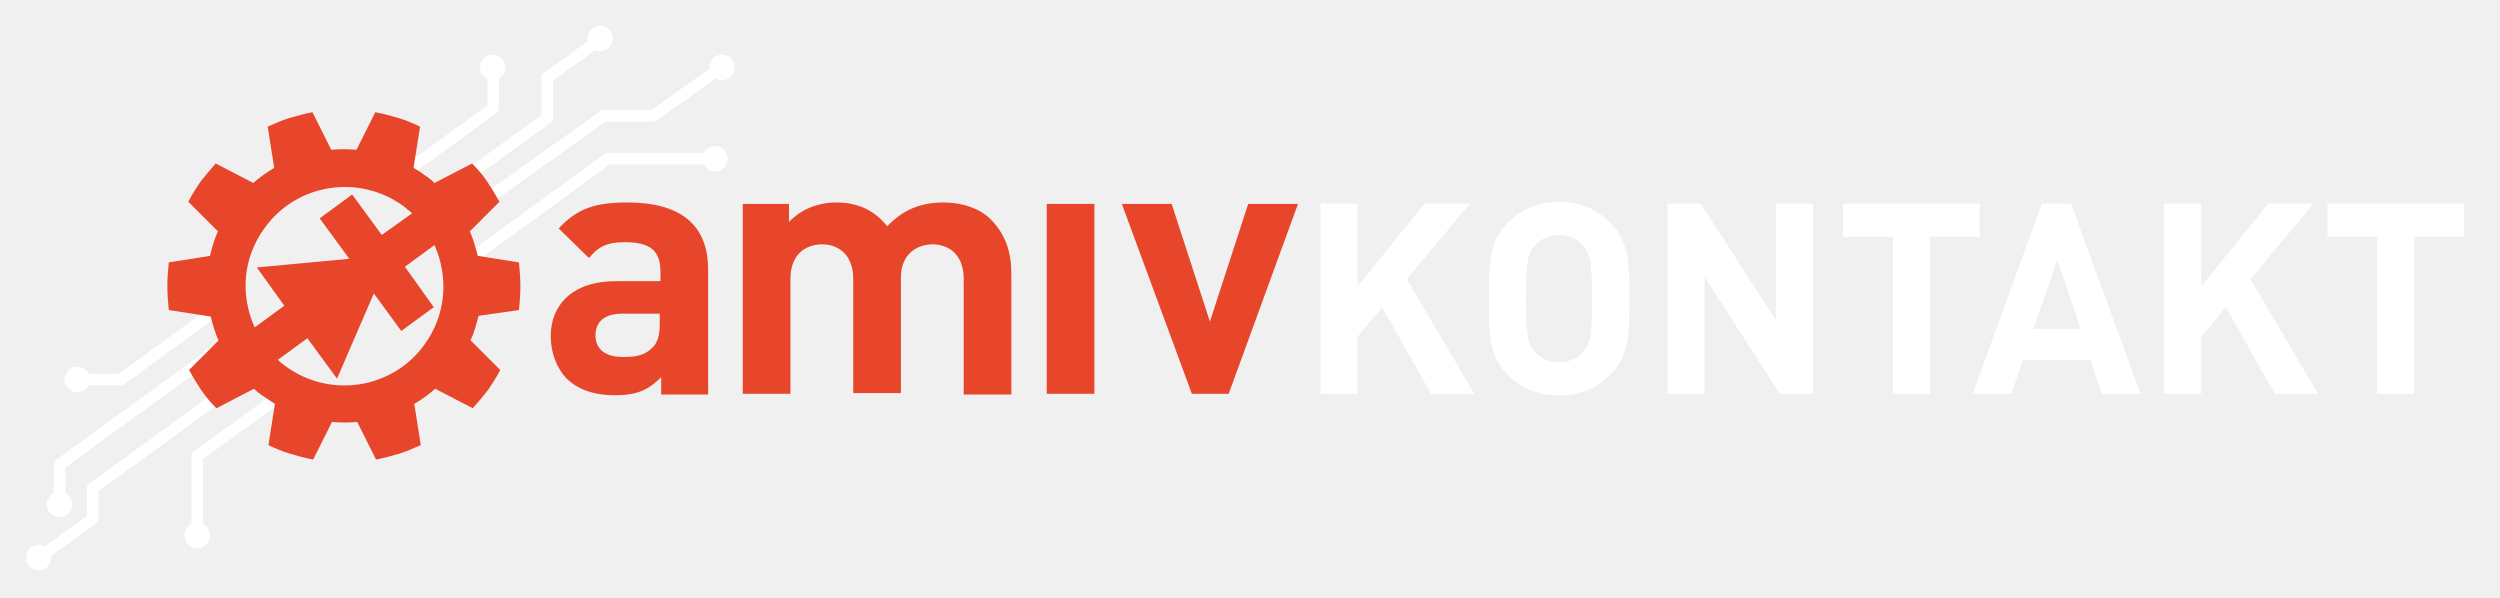
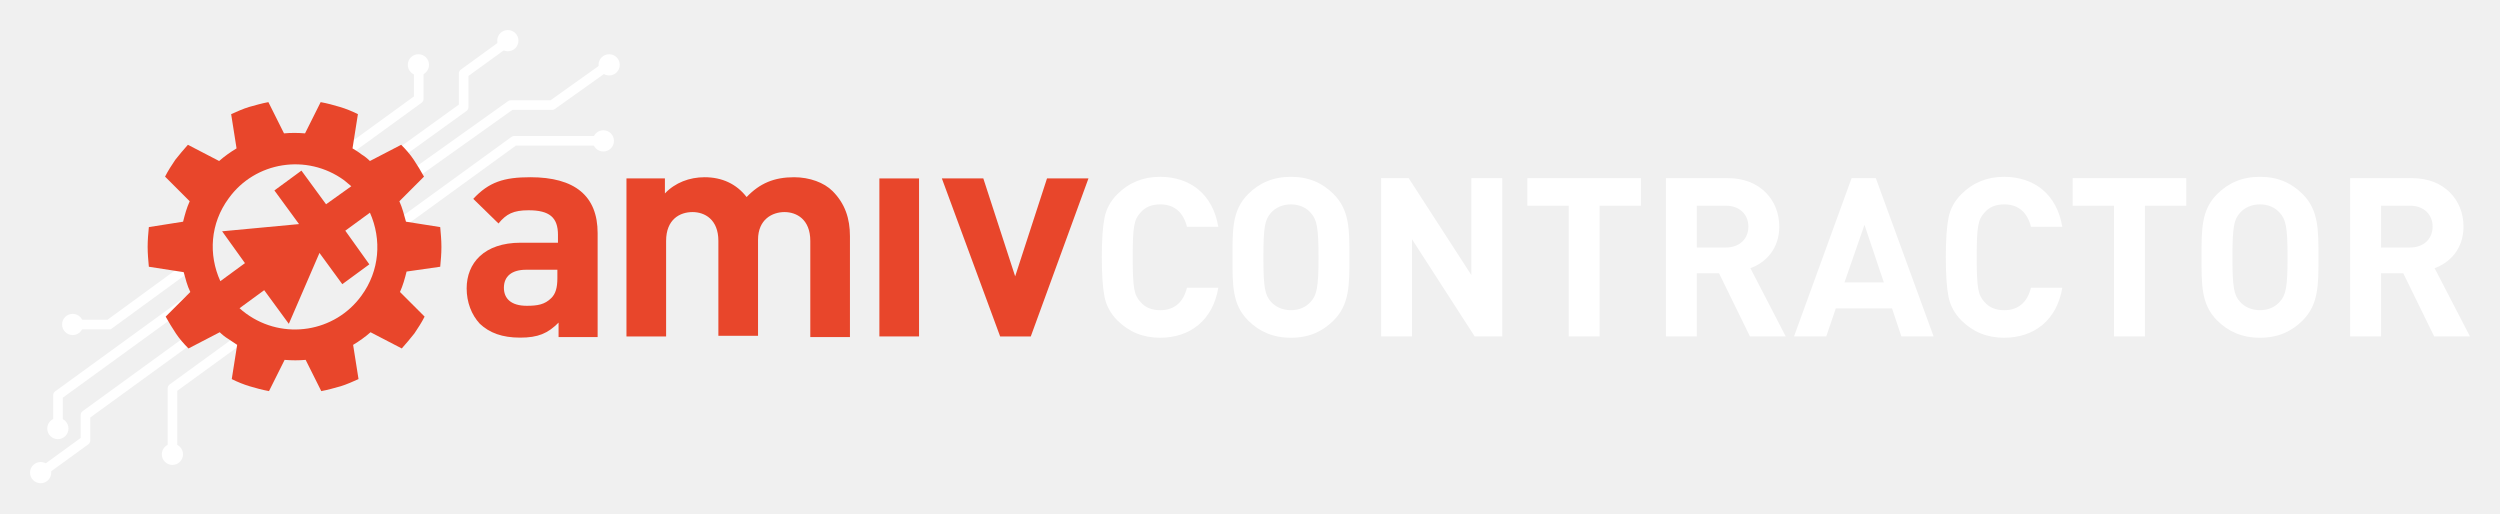
- <svg xmlns="http://www.w3.org/2000/svg" version="1.1" id="svg2" x="0px" y="0px" width="346.26px" height="82.758px" viewBox="0 0 346.26 82.758" enable-background="new 0 0 346.26 82.758" xml:space="preserve">
+ <svg xmlns="http://www.w3.org/2000/svg" version="1.1" id="svg2" x="0px" y="0px" width="416.127" height="85.433" viewBox="0 0 416.127 85.433" enable-background="new 0 0 346.26 82.758" xml:space="preserve">
  <defs id="defs70" />
-   <g id="Layer_4-5" transform="translate(-171.1666,56.11557)" display="none">
-     <rect id="rect9-0" x="71.3" y="8.4" display="inline" fill="#202E54" width="432.5" height="127.5" />
-     <rect id="rect11-8" x="0" y="0" display="inline" fill="#202E54" stroke="#FFFFFF" stroke-miterlimit="10" width="566.9" height="141.7" />
+   <g id="Layer_4-5" transform="translate(-169.7696,57.57257)" display="none" style="display:none">
+     <rect id="rect9-0" x="71.3" y="8.4" display="inline" width="432.5" height="127.5" style="display:inline;fill:#202e54" />
+     <rect id="rect11-8" x="0" y="0" display="inline" stroke-miterlimit="10" width="566.9" height="141.7" style="display:inline;fill:#202e54;stroke:#ffffff;stroke-miterlimit:10" />
  </g>
-   <g id="Layer_9-7" transform="translate(-171.1666,56.11557)" display="none">
-     <rect id="rect14-4" x="0" y="0" display="inline" fill="#FFFFFF" stroke="#FFFFFF" stroke-width="0.25" stroke-miterlimit="10" width="566.9" height="141.7" />
+   <g id="Layer_9-7" transform="translate(-169.7696,57.57257)" display="none" style="display:none">
+     <rect id="rect14-4" x="0" y="0" display="inline" stroke-miterlimit="10" width="566.9" height="141.7" style="display:inline;fill:#ffffff;stroke:#ffffff;stroke-width:0.25;stroke-miterlimit:10" />
  </g>
-   <g id="Layer_10-3" transform="translate(-171.1666,56.11557)" display="none">
-     <polyline id="polyline17-2" display="inline" fill="none" stroke="#9D9D9C" stroke-miterlimit="10" points="167.4,63.6 176.4,55.9    176.4,46 180.9,41.6  " />
-     <polyline id="polyline19-7" display="inline" fill="none" stroke="#9D9D9C" stroke-miterlimit="10" points="163.6,58.6 171.2,51.9    171.2,44.3 168.8,41.6  " />
-     <polyline id="polyline21-3" display="inline" fill="none" stroke="#9D9D9C" stroke-miterlimit="10" points="175.3,64.1 184.5,56.9    184.5,51.1  " />
-     <polyline id="polyline23-6" display="inline" fill="none" stroke="#9D9D9C" stroke-miterlimit="10" points="175.1,72.4 190.7,61.1    190.7,56.6  " />
-     <polyline id="polyline25-5" display="inline" fill="none" stroke="#9D9D9C" stroke-miterlimit="10" points="139.3,84.1 123.6,94.8    116.4,94.8 111.9,89.4  " />
-     <polyline id="polyline27-4" display="inline" fill="none" stroke="#9D9D9C" stroke-miterlimit="10" points="138,94.3 124.6,102.4    124.6,107.8 118.1,112.1  " />
-     <polyline id="polyline29-4" display="inline" fill="none" stroke="#9D9D9C" stroke-miterlimit="10" points="146.6,95.2    134.8,102.1 134.8,112.1 129.8,115.4  " />
-     <polyline id="polyline31-5" display="inline" fill="none" stroke="#9D9D9C" stroke-miterlimit="10" points="148,100.9 142.1,104.3    142.1,111 145,114.4  " />
+   <g id="Layer_10-3" transform="translate(-169.7696,57.57257)" display="none" style="display:none">
+     <polyline id="polyline17-2" display="inline" stroke-miterlimit="10" points="167.4,63.6 176.4,55.9    176.4,46 180.9,41.6  " style="display:inline;fill:none;stroke:#9d9d9c;stroke-miterlimit:10" />
+     <polyline id="polyline19-7" display="inline" stroke-miterlimit="10" points="163.6,58.6 171.2,51.9    171.2,44.3 168.8,41.6  " style="display:inline;fill:none;stroke:#9d9d9c;stroke-miterlimit:10" />
+     <polyline id="polyline21-3" display="inline" stroke-miterlimit="10" points="175.3,64.1 184.5,56.9    184.5,51.1  " style="display:inline;fill:none;stroke:#9d9d9c;stroke-miterlimit:10" />
+     <polyline id="polyline23-6" display="inline" stroke-miterlimit="10" points="175.1,72.4 190.7,61.1    190.7,56.6  " style="display:inline;fill:none;stroke:#9d9d9c;stroke-miterlimit:10" />
+     <polyline id="polyline25-5" display="inline" stroke-miterlimit="10" points="139.3,84.1 123.6,94.8    116.4,94.8 111.9,89.4  " style="display:inline;fill:none;stroke:#9d9d9c;stroke-miterlimit:10" />
+     <polyline id="polyline27-4" display="inline" stroke-miterlimit="10" points="138,94.3 124.6,102.4    124.6,107.8 118.1,112.1  " style="display:inline;fill:none;stroke:#9d9d9c;stroke-miterlimit:10" />
+     <polyline id="polyline29-4" display="inline" stroke-miterlimit="10" points="146.6,95.2    134.8,102.1 134.8,112.1 129.8,115.4  " style="display:inline;fill:none;stroke:#9d9d9c;stroke-miterlimit:10" />
+     <polyline id="polyline31-5" display="inline" stroke-miterlimit="10" points="148,100.9 142.1,104.3    142.1,111 145,114.4  " style="display:inline;fill:none;stroke:#9d9d9c;stroke-miterlimit:10" />
  </g>
-   <g id="Extensions-3" transform="translate(-171.1666,56.11557)" display="none">
-     <line id="line34-2" display="inline" fill="none" stroke="#706F6F" stroke-miterlimit="10" x1="167.4" y1="66.8" x2="186.3" y2="41.1" />
-     <line id="line36-6" display="inline" fill="none" stroke="#706F6F" stroke-miterlimit="10" x1="159.3" y1="64.3" x2="161.7" y2="42.6" />
-     <line id="line38-3" display="inline" fill="none" stroke="#706F6F" stroke-miterlimit="10" x1="153" y1="62.6" x2="144.3" y2="31.4" />
-     <line id="line40-1" display="inline" fill="none" stroke="#706F6F" stroke-miterlimit="10" x1="143.8" y1="68.3" x2="122.7" y2="47.6" />
-     <line id="line42-8" display="inline" fill="none" stroke="#706F6F" stroke-miterlimit="10" x1="137.7" y1="79.1" x2="107.3" y2="78.2" />
-     <line id="line44-9" display="inline" fill="none" stroke="#706F6F" stroke-miterlimit="10" x1="139.5" y1="69.3" x2="125.6" y2="61.5" />
-     <line id="line46-5" display="inline" fill="none" stroke="#706F6F" stroke-miterlimit="10" x1="141.7" y1="85.7" x2="120" y2="93.5" />
-     <line id="line48-5" display="inline" fill="none" stroke="#706F6F" stroke-miterlimit="10" x1="146.2" y1="93.5" x2="132.5" y2="109.8" />
-     <line id="line50-8" display="inline" fill="none" stroke="#706F6F" stroke-miterlimit="10" x1="162.7" y1="95" x2="167.5" y2="114.8" />
+   <g id="Extensions-3" transform="translate(-169.7696,57.57257)" display="none" style="display:none">
+     <line id="line34-2" display="inline" stroke-miterlimit="10" x1="167.4" y1="66.8" x2="186.3" y2="41.1" style="display:inline;fill:none;stroke:#706f6f;stroke-miterlimit:10" />
+     <line id="line36-6" display="inline" stroke-miterlimit="10" x1="159.3" y1="64.3" x2="161.7" y2="42.6" style="display:inline;fill:none;stroke:#706f6f;stroke-miterlimit:10" />
+     <line id="line38-3" display="inline" stroke-miterlimit="10" x1="153" y1="62.6" x2="144.3" y2="31.4" style="display:inline;fill:none;stroke:#706f6f;stroke-miterlimit:10" />
+     <line id="line40-1" display="inline" stroke-miterlimit="10" x1="143.8" y1="68.3" x2="122.7" y2="47.6" style="display:inline;fill:none;stroke:#706f6f;stroke-miterlimit:10" />
+     <line id="line42-8" display="inline" stroke-miterlimit="10" x1="137.7" y1="79.1" x2="107.3" y2="78.2" style="display:inline;fill:none;stroke:#706f6f;stroke-miterlimit:10" />
+     <line id="line44-9" display="inline" stroke-miterlimit="10" x1="139.5" y1="69.3" x2="125.6" y2="61.5" style="display:inline;fill:none;stroke:#706f6f;stroke-miterlimit:10" />
+     <line id="line46-5" display="inline" stroke-miterlimit="10" x1="141.7" y1="85.7" x2="120" y2="93.5" style="display:inline;fill:none;stroke:#706f6f;stroke-miterlimit:10" />
+     <line id="line48-5" display="inline" stroke-miterlimit="10" x1="146.2" y1="93.5" x2="132.5" y2="109.8" style="display:inline;fill:none;stroke:#706f6f;stroke-miterlimit:10" />
+     <line id="line50-8" display="inline" stroke-miterlimit="10" x1="162.7" y1="95" x2="167.5" y2="114.8" style="display:inline;fill:none;stroke:#706f6f;stroke-miterlimit:10" />
  </g>
-   <g id="Balls-5" transform="translate(-171.1666,56.11557)" display="none">
-     <path id="path53-0" display="inline" fill="#E8462B" d="M161.5,37.6c-6.4,0-6.4,10,0,10   C167.9,47.6,168,37.6,161.5,37.6z" />
-     <path id="path55-4" display="inline" fill="#E8462B" d="M125.6,56.5c-6.4,0-6.4,10,0,10   S132,56.5,125.6,56.5z" />
-     <path id="path57-9" display="inline" fill="#E8462B" d="M107.3,73.7c-6.4,0-6.4,10,0,10   C113.7,83.7,113.8,73.7,107.3,73.7z" />
-     <path id="path59-4" display="inline" fill="#E8462B" d="M133.3,104.8c-6.4,0-6.4,10,0,10   C139.7,114.8,139.8,104.8,133.3,104.8z" />
-     <path id="path61-1" display="inline" fill="#E8462B" d="M144.3,26.4c-6.4,0-6.4,10,0,10   C150.7,36.4,150.8,26.4,144.3,26.4z" />
-     <path id="path63-5" display="inline" fill="#202E54" stroke="#FFFFFF" stroke-miterlimit="10" d="   M167.5,109.8c-6.4,0-6.4,10,0,10C173.9,119.8,174,109.8,167.5,109.8z" />
-     <path id="path65-2" display="inline" fill="#262B5E" stroke="#FFFFFF" stroke-miterlimit="10" d="   M122.7,42.6c-6.399,0-6.399,10,0,10C129.2,52.6,129.2,42.6,122.7,42.6z" />
-     <path id="path67-0" display="inline" fill="#262B5E" stroke="#FFFFFF" stroke-miterlimit="10" d="   M120.8,88.5c-6.4,0-6.4,10,0,10C127.2,98.5,127.2,88.5,120.8,88.5z" />
-     <path id="path69-2" display="inline" fill="#262B5E" stroke="#FFFFFF" stroke-miterlimit="10" d="   M186.3,36.1c-6.4,0-6.4,10,0,10C192.7,46.1,192.7,36.1,186.3,36.1z" />
+   <g id="Balls-5" transform="translate(-169.7696,57.57257)" display="none" style="display:none">
+     <path id="path53-0" display="inline" d="m 161.5,37.6 c -6.4,0 -6.4,10 0,10 6.4,0 6.5,-10 0,-10 z" style="display:inline;fill:#e8462b" />
+     <path id="path55-4" display="inline" d="m 125.6,56.5 c -6.4,0 -6.4,10 0,10 6.4,0 6.4,-10 0,-10 z" style="display:inline;fill:#e8462b" />
+     <path id="path57-9" display="inline" d="m 107.3,73.7 c -6.4,0 -6.4,10 0,10 6.4,0 6.5,-10 0,-10 z" style="display:inline;fill:#e8462b" />
+     <path id="path59-4" display="inline" d="m 133.3,104.8 c -6.4,0 -6.4,10 0,10 6.4,0 6.5,-10 0,-10 z" style="display:inline;fill:#e8462b" />
+     <path id="path61-1" display="inline" d="m 144.3,26.4 c -6.4,0 -6.4,10 0,10 6.4,0 6.5,-10 0,-10 z" style="display:inline;fill:#e8462b" />
+     <path id="path63-5" display="inline" stroke-miterlimit="10" d="m 167.5,109.8 c -6.4,0 -6.4,10 0,10 6.4,0 6.5,-10 0,-10 z" style="display:inline;fill:#202e54;stroke:#ffffff;stroke-miterlimit:10" />
+     <path id="path65-2" display="inline" stroke-miterlimit="10" d="m 122.7,42.6 c -6.399,0 -6.399,10 0,10 6.5,0 6.5,-10 0,-10 z" style="display:inline;fill:#262b5e;stroke:#ffffff;stroke-miterlimit:10" />
+     <path id="path67-0" display="inline" stroke-miterlimit="10" d="m 120.8,88.5 c -6.4,0 -6.4,10 0,10 6.4,0 6.4,-10 0,-10 z" style="display:inline;fill:#262b5e;stroke:#ffffff;stroke-miterlimit:10" />
+     <path id="path69-2" display="inline" stroke-miterlimit="10" d="m 186.3,36.1 c -6.4,0 -6.4,10 0,10 6.4,0 6.4,-10 0,-10 z" style="display:inline;fill:#262b5e;stroke:#ffffff;stroke-miterlimit:10" />
  </g>
-   <g id="Layer_6-5" transform="translate(-171.1666,56.11557)" />
-   <g id="Layer_5-1" transform="translate(-171.1666,56.11557)" display="none">
-     <rect id="rect107-3" x="225" y="38.7" display="inline" fill="none" width="168.5" height="35.7" />
-     <text transform="matrix(1 0 0 1 224.992 64.2555)" display="inline" fill="#312783" font-family="'MyriadPro-Bold'" font-size="36" id="text41">K</text>
-     <text transform="matrix(1 0 0 1 272.8919 64.2555)" display="inline" fill="#312783" font-family="'MyriadPro-Bold'" font-size="36" id="text43">NTAKT</text>
-     <path id="path117-4" display="inline" fill="#E8462B" d="M271.7,54.4   c0.101-0.6,0.101-1.2,0.101-1.8c0-0.601,0-1.2-0.101-1.8l-3.199-0.5C268.4,49.7,268.2,49.1,267.9,48.5l2.3-2.199   c-0.3-0.5-0.6-1-1-1.5c-0.399-0.5-0.699-0.9-1.199-1.4l-2.9,1.5c-0.2-0.2-0.5-0.4-0.8-0.6c-0.3-0.2-0.5-0.4-0.8-0.5L264,40.7   c-0.5-0.3-1.101-0.5-1.7-0.7c-0.601-0.199-1.2-0.3-1.8-0.399l-1.5,2.8c-0.7-0.1-1.301-0.1-2,0l-1.5-2.8   c-0.601,0.1-1.2,0.2-1.801,0.399c-0.6,0.2-1.1,0.4-1.699,0.7l0.5,3.101c-0.601,0.3-1.101,0.699-1.601,1.1L248,43.4   c-0.4,0.4-0.801,0.9-1.2,1.4c-0.4,0.5-0.7,1-1,1.5l2.3,2.199c-0.3,0.601-0.5,1.2-0.6,1.801l-3.2,0.5   C244.2,51.4,244.2,52,244.2,52.6c0,0.6,0,1.2,0.101,1.8l3.2,0.5c0.1,0.6,0.3,1.2,0.6,1.8l-2.3,2.2c0.3,0.5,0.6,1,1,1.5   c0.399,0.5,0.7,0.9,1.2,1.4l2.899-1.5c0.2,0.199,0.5,0.399,0.8,0.6c0.301,0.2,0.5,0.4,0.801,0.5l-0.5,3.1   c0.5,0.301,1.1,0.5,1.699,0.7c0.601,0.2,1.2,0.3,1.801,0.4l1.5-2.8c0.699,0.1,1.3,0.1,2,0l1.5,2.8c0.6-0.101,1.199-0.2,1.8-0.4   c0.6-0.2,1.1-0.399,1.7-0.7l-0.5-3.1c0.6-0.3,1.1-0.7,1.6-1.1l2.9,1.5c0.399-0.4,0.8-0.9,1.199-1.4c0.4-0.5,0.7-1,1-1.5l-2.3-2.2   c0.3-0.6,0.5-1.2,0.601-1.8L271.7,54.4L271.7,54.4z M251.3,55.8c-1.101-2.4-0.9-5.301,0.8-7.5c2.5-3.301,7.2-4.101,10.6-1.7   c0.2,0.2,0.5,0.399,0.7,0.6l-2.3,1.7l-2.2-3.1l-2.5,1.8l2.3,3.1l0,0l-7.1,0.7l2.1,2.9L251.3,55.8z M264.4,57   c-2.5,3.301-7.2,4.101-10.6,1.7c-0.2-0.2-0.4-0.3-0.601-0.5l2.301-1.6l2.3,3.1l2.8-6.399l2.1,2.8l2.5-1.8l-2.199-3l2.3-1.601   C266.3,52,266.1,54.8,264.4,57L264.4,57z" />
+   <g id="Layer_6-5" transform="translate(-169.7696,57.57257)" />
+   <g id="Layer_5-1" transform="translate(-169.7696,57.57257)" display="none" style="display:none">
+     <rect id="rect107-3" x="225" y="38.7" display="inline" width="168.5" height="35.7" style="display:inline;fill:none" />
+     <text transform="translate(224.992,64.2555)" display="inline" font-size="36" id="text41" style="font-size:36px;font-family:MyriadPro-Bold;display:inline;fill:#312783">K</text>
+     <text transform="translate(272.8919,64.2555)" display="inline" font-size="36" id="text43" style="font-size:36px;font-family:MyriadPro-Bold;display:inline;fill:#312783">NTAKT</text>
+     <path id="path117-4" display="inline" d="m 271.7,54.4 c 0.101,-0.6 0.101,-1.2 0.101,-1.8 0,-0.601 0,-1.2 -0.101,-1.8 l -3.199,-0.5 C 268.4,49.7 268.2,49.1 267.9,48.5 l 2.3,-2.199 c -0.3,-0.5 -0.6,-1 -1,-1.5 -0.399,-0.5 -0.699,-0.9 -1.199,-1.4 l -2.9,1.5 c -0.2,-0.2 -0.5,-0.4 -0.8,-0.6 -0.3,-0.2 -0.5,-0.4 -0.8,-0.5 L 264,40.7 c -0.5,-0.3 -1.101,-0.5 -1.7,-0.7 -0.601,-0.199 -1.2,-0.3 -1.8,-0.399 l -1.5,2.8 c -0.7,-0.1 -1.301,-0.1 -2,0 l -1.5,-2.8 c -0.601,0.1 -1.2,0.2 -1.801,0.399 -0.6,0.2 -1.1,0.4 -1.699,0.7 l 0.5,3.101 c -0.601,0.3 -1.101,0.699 -1.601,1.1 L 248,43.4 c -0.4,0.4 -0.801,0.9 -1.2,1.4 -0.4,0.5 -0.7,1 -1,1.5 l 2.3,2.199 c -0.3,0.601 -0.5,1.2 -0.6,1.801 l -3.2,0.5 c -0.1,0.6 -0.1,1.2 -0.1,1.8 0,0.6 0,1.2 0.101,1.8 l 3.2,0.5 c 0.1,0.6 0.3,1.2 0.6,1.8 l -2.3,2.2 c 0.3,0.5 0.6,1 1,1.5 0.399,0.5 0.7,0.9 1.2,1.4 l 2.899,-1.5 c 0.2,0.199 0.5,0.399 0.8,0.6 0.301,0.2 0.5,0.4 0.801,0.5 l -0.5,3.1 c 0.5,0.301 1.1,0.5 1.699,0.7 0.601,0.2 1.2,0.3 1.801,0.4 l 1.5,-2.8 c 0.699,0.1 1.3,0.1 2,0 l 1.5,2.8 c 0.6,-0.101 1.199,-0.2 1.8,-0.4 0.6,-0.2 1.1,-0.399 1.7,-0.7 l -0.5,-3.1 c 0.6,-0.3 1.1,-0.7 1.6,-1.1 l 2.9,1.5 c 0.399,-0.4 0.8,-0.9 1.199,-1.4 0.4,-0.5 0.7,-1 1,-1.5 l -2.3,-2.2 c 0.3,-0.6 0.5,-1.2 0.601,-1.8 l 3.199,-0.5 0,0 z m -20.4,1.4 c -1.101,-2.4 -0.9,-5.301 0.8,-7.5 2.5,-3.301 7.2,-4.101 10.6,-1.7 0.2,0.2 0.5,0.399 0.7,0.6 l -2.3,1.7 -2.2,-3.1 -2.5,1.8 2.3,3.1 0,0 -7.1,0.7 2.1,2.9 -2.4,1.5 z m 13.1,1.2 c -2.5,3.301 -7.2,4.101 -10.6,1.7 -0.2,-0.2 -0.4,-0.3 -0.601,-0.5 l 2.301,-1.6 2.3,3.1 2.8,-6.399 2.1,2.8 2.5,-1.8 -2.199,-3 2.3,-1.601 C 266.3,52 266.1,54.8 264.4,57 l 0,0 z" style="display:inline;fill:#e8462b" />
  </g>
-   <path id="path4095" fill="none" stroke="#FFFFFF" stroke-width="1.6" stroke-linecap="round" stroke-linejoin="round" d="  M65.673,35.444L84.204,21.98H97.76" />
-   <path id="path4101" fill="none" stroke="#FFFFFF" stroke-width="1.6" stroke-linecap="round" stroke-linejoin="round" d="  M57.164,23.094l11.138-8.092V9.776" />
-   <path id="path4242" fill="none" stroke="#FFFFFF" stroke-width="1.6" stroke-miterlimit="10" d="  M32.193,41.295L16.758,52.564h-5.445" />
-   <path id="path4248" fill="none" stroke="#FFFFFF" stroke-width="1.6" stroke-linecap="round" stroke-linejoin="round" d="  M39.061,54.643l-11.747,8.54v9.403" />
-   <path id="path4254" fill="none" stroke="#FFFFFF" stroke-width="1.6" stroke-linecap="round" stroke-linejoin="round" d="  M30.558,54.747L12.826,67.631v4.223l-7.017,5.098" />
-   <path id="path4256" fill="none" stroke="#FFFFFF" stroke-width="1.6" stroke-linecap="round" stroke-linejoin="round" d="  M32.787,46.51L8.26,64.328v4.709" />
-   <path id="path4262" fill="none" stroke="#FFFFFF" stroke-width="1.6" stroke-linecap="round" stroke-linejoin="round" d="  M62.845,30.843l20.79-14.81h6.859l8.783-6.257" />
-   <path id="path4266" fill="none" stroke="#FFFFFF" stroke-width="1.6" stroke-linecap="round" stroke-linejoin="round" d="  M58.839,28.592l16.938-12.226v-5.587l6.843-4.972" />
-   <g id="Ebene_1-3" transform="translate(-110.0224,-40.25743)">
+   <path id="path4095" d="m 67.07,36.901 18.531,-13.464 13.556,0" style="fill:none;stroke:#ffffff;stroke-width:1.6;stroke-linecap:round;stroke-linejoin:round" />
+   <path id="path4101" d="m 58.561,24.551 11.138,-8.092 0,-5.226" style="fill:none;stroke:#ffffff;stroke-width:1.6;stroke-linecap:round;stroke-linejoin:round" />
+   <path id="path4242" stroke-miterlimit="10" d="m 33.59,42.752 -15.435,11.269 -5.445,0" style="fill:none;stroke:#ffffff;stroke-width:1.6;stroke-miterlimit:10" />
+   <path id="path4248" d="m 40.458,56.1 -11.747,8.54 0,9.403" style="fill:none;stroke:#ffffff;stroke-width:1.6;stroke-linecap:round;stroke-linejoin:round" />
+   <path id="path4254" d="m 31.955,56.204 -17.732,12.884 0,4.223 -7.017,5.098" style="fill:none;stroke:#ffffff;stroke-width:1.6;stroke-linecap:round;stroke-linejoin:round" />
+   <path id="path4256" d="m 34.184,47.967 -24.527,17.818 0,4.709" style="fill:none;stroke:#ffffff;stroke-width:1.6;stroke-linecap:round;stroke-linejoin:round" />
+   <path id="path4262" d="m 64.242,32.3 20.79,-14.81 6.859,0 8.783,-6.257" style="fill:none;stroke:#ffffff;stroke-width:1.6;stroke-linecap:round;stroke-linejoin:round" />
+   <path id="path4266" d="m 60.236,30.049 16.938,-12.226 0,-5.587 6.843,-4.972" style="fill:none;stroke:#ffffff;stroke-width:1.6;stroke-linecap:round;stroke-linejoin:round" />
+   <g id="Ebene_1-3" transform="translate(-108.6254,-38.80043)">
    <g id="g120-0">
-       <path id="path122-2" fill="#E8462B" d="M201.4,83.7h-5.2c-2.399,0-3.7,1.101-3.7,3    c0,1.8,1.2,3,3.801,3c1.8,0,3-0.2,4.1-1.3c0.7-0.7,1-1.7,1-3.3V83.7L201.4,83.7z M201.6,94.8V92.5c-1.8,1.801-3.4,2.5-6.4,2.5    s-5.1-0.8-6.7-2.3c-1.399-1.5-2.199-3.6-2.199-5.899c0-4.2,2.899-7.601,9-7.601h6.199v-1.3c0-2.9-1.399-4.1-4.899-4.1    c-2.5,0-3.7,0.6-5,2.2l-4.2-4.1c2.6-2.8,5.1-3.6,9.5-3.6c7.4,0,11.2,3.1,11.2,9.3v17.3h-6.5V94.8z" />
-       <path id="path124-2" fill="#E8462B" d="M243.5,94.8V78.9c0-3.6-2.3-4.8-4.3-4.8    s-4.399,1.2-4.399,4.6v16H228.2V78.9c0-3.6-2.3-4.8-4.3-4.8c-2.1,0-4.4,1.2-4.4,4.8v15.9h-6.6V68.5h6.4V71    c1.699-1.8,4.1-2.7,6.6-2.7c2.9,0,5.3,1.1,7,3.3c2.2-2.3,4.6-3.3,7.9-3.3c2.6,0,5,0.9,6.399,2.3c2.101,2.1,2.9,4.6,2.9,7.5v16.8    H243.5V94.8z" />
+       <path id="path122-2" d="m 201.4,83.7 -5.2,0 c -2.399,0 -3.7,1.101 -3.7,3 0,1.8 1.2,3 3.801,3 1.8,0 3,-0.2 4.1,-1.3 0.7,-0.7 1,-1.7 1,-3.3 l 0,-1.4 -0.001,0 z m 0.2,11.1 0,-2.3 c -1.8,1.801 -3.4,2.5 -6.4,2.5 -3,0 -5.1,-0.8 -6.7,-2.3 -1.399,-1.5 -2.199,-3.6 -2.199,-5.899 0,-4.2 2.899,-7.601 9,-7.601 l 6.199,0 0,-1.3 c 0,-2.9 -1.399,-4.1 -4.899,-4.1 -2.5,0 -3.7,0.6 -5,2.2 l -4.2,-4.1 c 2.6,-2.8 5.1,-3.6 9.5,-3.6 7.4,0 11.2,3.1 11.2,9.3 l 0,17.3 -6.5,0 0,-0.1 z" style="fill:#e8462b" />
+       <path id="path124-2" d="m 243.5,94.8 0,-15.9 c 0,-3.6 -2.3,-4.8 -4.3,-4.8 -2,0 -4.399,1.2 -4.399,4.6 l 0,16 -6.601,0 0,-15.8 c 0,-3.6 -2.3,-4.8 -4.3,-4.8 -2.1,0 -4.4,1.2 -4.4,4.8 l 0,15.9 -6.6,0 0,-26.3 6.4,0 0,2.5 c 1.699,-1.8 4.1,-2.7 6.6,-2.7 2.9,0 5.3,1.1 7,3.3 2.2,-2.3 4.6,-3.3 7.9,-3.3 2.6,0 5,0.9 6.399,2.3 2.101,2.1 2.9,4.6 2.9,7.5 l 0,16.8 -6.599,0 0,-0.1 z" style="fill:#e8462b" />
    </g>
    <path style="fill:#e8462b" d="m 255,68.5 6.601,0 0,26.3 -6.601,0 z" id="rect126-7" />
-     <path style="fill:#e8462b" d="m 275.1,94.8 5.1,0 9.6,-26.3 0,0 -6.9,0 -5.3,16.3 -5.3,-16.3 -6.9,0 z" id="polygon128-9" />
-     <path id="path130-6" fill="#E8462B" d="M181.9,83.2c0.1-1.1,0.2-2.1,0.2-3.3   c0-1.1-0.101-2.2-0.2-3.3l-5.7-0.9c-0.3-1.1-0.6-2.3-1.1-3.4l4.1-4.1c-0.5-0.9-1.1-1.9-1.7-2.8c-0.6-0.9-1.3-1.7-2.1-2.5l-5.2,2.7   c-0.399-0.4-0.899-0.8-1.399-1.1c-0.5-0.4-1-0.7-1.5-1l0.899-5.7c-1-0.5-2-0.9-3-1.2c-1-0.3-2.1-0.6-3.2-0.8l-2.6,5.2   c-1.2-0.1-2.4-0.1-3.5,0l-2.6-5.2c-1.101,0.2-2.101,0.5-3.2,0.8c-1,0.3-2.101,0.8-3,1.2L148,63.5c-1,0.6-2,1.3-2.899,2.1l-5.2-2.7   c-0.7,0.8-1.4,1.6-2.1,2.5c-0.601,0.9-1.2,1.8-1.7,2.8l4.1,4.1c-0.5,1.1-0.8,2.2-1.1,3.4l-5.7,0.9c-0.1,1.1-0.2,2.1-0.2,3.3   c0,1.1,0.101,2.2,0.2,3.3l5.8,0.9c0.3,1.1,0.601,2.3,1.101,3.3l-4.101,4.1c0.5,0.9,1.101,1.9,1.7,2.801   c0.6,0.899,1.3,1.699,2.1,2.5l5.2-2.7c0.4,0.399,0.9,0.8,1.4,1.1s1,0.7,1.5,1l-0.9,5.7c1,0.5,2,0.9,3,1.2s2.101,0.6,3.2,0.8   l2.6-5.2c1.2,0.101,2.4,0.101,3.5,0l2.601,5.2c1.1-0.2,2.1-0.5,3.2-0.8c1-0.3,2.1-0.8,3-1.2l-0.9-5.7c1-0.6,2-1.3,2.9-2.1   l5.199,2.7c0.7-0.801,1.4-1.601,2.101-2.5c0.6-0.9,1.2-1.801,1.7-2.801l-4.101-4.1c0.5-1.1,0.8-2.2,1.101-3.4L181.9,83.2   L181.9,83.2z M145.3,85.6c-2-4.4-1.7-9.6,1.399-13.8c4.4-6.1,13-7.5,19.2-3c0.4,0.3,0.8,0.7,1.2,1l-4.2,3l-4.1-5.6l-4.5,3.3   l4.1,5.6l0,0l-12.8,1.2l3.8,5.3L145.3,85.6L145.3,85.6z M168.8,88c-4.4,6.101-13,7.5-19.2,3c-0.4-0.3-0.8-0.6-1.101-0.899l4.101-3   l4.1,5.6l5.101-11.8l3.8,5.2l4.5-3.3l-4-5.601l4.1-3C172.2,78.7,171.8,83.9,168.8,88L168.8,88z" />
-     <g transform="matrix(1 0 0 1 289.8415 94.7975)" style="font-size:37px;font-family:DINPro-Bold;fill:#ffffff" id="text132-3">
-       <path d="m 24.383,0 -9.361,-15.873 8.732,-10.471 -6.253,0 -9.287,11.47 0,-11.47 -5.143,0 0,26.344 5.143,0 0,-7.918 3.404,-4.07 L 18.389,0 24.383,0 Z" style="font-size:37px;font-family:DINPro-Bold;fill:#ffffff" id="path4203" />
-       <path d="m 45.854,-13.172 c 0,-4.551 0.037,-7.844 -2.627,-10.508 -1.85,-1.85 -4.107,-2.886 -7.104,-2.886 -2.997,0 -5.291,1.036 -7.141,2.886 -2.664,2.664 -2.59,5.957 -2.59,10.508 0,4.551 -0.074,7.844 2.59,10.508 1.85,1.85 4.144,2.886 7.141,2.886 2.997,0 5.254,-1.036 7.104,-2.886 2.664,-2.664 2.627,-5.957 2.627,-10.508 z m -5.143,0 c 0,5.069 -0.296,6.29 -1.295,7.4 -0.74,0.851 -1.887,1.406 -3.293,1.406 -1.406,0 -2.59,-0.555 -3.33,-1.406 -0.999,-1.11 -1.258,-2.331 -1.258,-7.4 0,-5.069 0.259,-6.29 1.258,-7.4 0.74,-0.851 1.924,-1.406 3.33,-1.406 1.406,0 2.553,0.555 3.293,1.406 0.999,1.11 1.295,2.331 1.295,7.4 z" style="font-size:37px;font-family:DINPro-Bold;fill:#ffffff" id="path4205" />
-       <path d="m 71.293,0 0,-26.344 -5.143,0 0,16.132 -10.434,-16.132 -4.588,0 0,26.344 5.143,0 0,-16.169 10.434,16.169 4.588,0 z" style="font-size:37px;font-family:DINPro-Bold;fill:#ffffff" id="path4207" />
-       <path d="m 94.378,-21.756 0,-4.588 -18.907,0 0,4.588 6.882,0 0,21.756 5.143,0 0,-21.756 6.882,0 z" style="font-size:37px;font-family:DINPro-Bold;fill:#ffffff" id="path4209" />
-       <path d="m 116.644,0 -9.62,-26.344 -4.033,0 L 93.408,0 l 5.365,0 1.591,-4.662 9.361,0 1.554,4.662 5.365,0 z m -8.288,-8.991 -6.549,0 3.33,-9.583 3.219,9.583 z" style="font-size:37px;font-family:DINPro-Bold;fill:#ffffff" id="path4211" />
-       <path d="m 141.237,0 -9.361,-15.873 8.732,-10.471 -6.253,0 -9.287,11.47 0,-11.47 -5.143,0 0,26.344 5.143,0 0,-7.918 3.404,-4.07 6.771,11.988 5.994,0 z" style="font-size:37px;font-family:DINPro-Bold;fill:#ffffff" id="path4213" />
-       <path d="m 161.441,-21.756 0,-4.588 -18.907,0 0,4.588 6.882,0 0,21.756 5.143,0 0,-21.756 6.882,0 z" style="font-size:37px;font-family:DINPro-Bold;fill:#ffffff" id="path4215" />
+     <path style="fill:#e8462b" d="m 272.3,68.5 -6.9,0 9.7,26.3 5.1,0 9.6,-26.3 0,0 -6.9,0 -5.3,16.3 z" id="polygon128-9" />
+     <path id="path130-6" d="m 181.9,83.2 c 0.1,-1.1 0.2,-2.1 0.2,-3.3 0,-1.1 -0.101,-2.2 -0.2,-3.3 l -5.7,-0.9 c -0.3,-1.1 -0.6,-2.3 -1.1,-3.4 l 4.1,-4.1 c -0.5,-0.9 -1.1,-1.9 -1.7,-2.8 -0.6,-0.9 -1.3,-1.7 -2.1,-2.5 l -5.2,2.7 c -0.399,-0.4 -0.899,-0.8 -1.399,-1.1 -0.5,-0.4 -1,-0.7 -1.5,-1 l 0.899,-5.7 c -1,-0.5 -2,-0.9 -3,-1.2 -1,-0.3 -2.1,-0.6 -3.2,-0.8 l -2.6,5.2 c -1.2,-0.1 -2.4,-0.1 -3.5,0 l -2.6,-5.2 c -1.101,0.2 -2.101,0.5 -3.2,0.8 -1,0.3 -2.101,0.8 -3,1.2 l 0.9,5.7 c -1,0.6 -2,1.3 -2.899,2.1 l -5.2,-2.7 c -0.7,0.8 -1.4,1.6 -2.1,2.5 -0.601,0.9 -1.2,1.8 -1.7,2.8 l 4.1,4.1 c -0.5,1.1 -0.8,2.2 -1.1,3.4 l -5.7,0.9 c -0.1,1.1 -0.2,2.1 -0.2,3.3 0,1.1 0.101,2.2 0.2,3.3 l 5.8,0.9 c 0.3,1.1 0.601,2.3 1.101,3.3 l -4.101,4.1 c 0.5,0.9 1.101,1.9 1.7,2.801 0.6,0.899 1.3,1.699 2.1,2.5 l 5.2,-2.7 c 0.4,0.399 0.9,0.8 1.4,1.1 0.5,0.3 1,0.7 1.5,1 l -0.9,5.7 c 1,0.5 2,0.9 3,1.2 1,0.3 2.101,0.6 3.2,0.8 l 2.6,-5.2 c 1.2,0.101 2.4,0.101 3.5,0 l 2.601,5.2 c 1.1,-0.2 2.1,-0.5 3.2,-0.8 1,-0.3 2.1,-0.8 3,-1.2 l -0.9,-5.7 c 1,-0.6 2,-1.3 2.9,-2.1 l 5.199,2.7 c 0.7,-0.801 1.4,-1.601 2.101,-2.5 0.6,-0.9 1.2,-1.801 1.7,-2.801 l -4.101,-4.1 c 0.5,-1.1 0.8,-2.2 1.101,-3.4 l 5.598,-0.8 0,0 z m -36.6,2.4 c -2,-4.4 -1.7,-9.6 1.399,-13.8 4.4,-6.1 13,-7.5 19.2,-3 0.4,0.3 0.8,0.7 1.2,1 l -4.2,3 -4.1,-5.6 -4.5,3.3 4.1,5.6 0,0 -12.8,1.2 3.8,5.3 -4.099,3 0,0 z m 23.5,2.4 c -4.4,6.101 -13,7.5 -19.2,3 -0.4,-0.3 -0.8,-0.6 -1.101,-0.899 l 4.101,-3 4.1,5.6 5.101,-11.8 3.8,5.2 4.5,-3.3 -4,-5.601 4.1,-3 C 172.2,78.7 171.8,83.9 168.8,88 l 0,0 z" style="fill:#e8462b" />
+     <g transform="translate(289.8415,94.7975)" style="font-size:37px;font-family:DINPro-Bold;fill:#ffffff" id="text132-3">
+       <path d="m 21.571,-8.103 -5.217,0 c -0.555,2.257 -1.961,3.737 -4.44,3.737 -1.406,0 -2.516,-0.444 -3.293,-1.369 -1.073,-1.147 -1.295,-2.331 -1.295,-7.437 0,-5.106 0.222,-6.29 1.295,-7.437 0.777,-0.925 1.887,-1.369 3.293,-1.369 2.479,0 3.885,1.48 4.44,3.737 l 5.217,0 c -0.888,-5.365 -4.625,-8.325 -9.694,-8.325 -2.812,0 -5.18,0.962 -7.104,2.886 -1.147,1.147 -1.85,2.442 -2.146,3.959 -0.296,1.48 -0.444,3.663 -0.444,6.549 0,2.886 0.148,5.069 0.444,6.549 0.296,1.48 0.999,2.812 2.146,3.959 1.924,1.924 4.292,2.886 7.104,2.886 5.032,0 8.806,-2.96 9.694,-8.325 z" style="font-size:37px;font-family:DINPro-Bold;fill:#ffffff" id="path4751" />
+       <path d="m 43.397,-13.172 c 0,-4.551 0.037,-7.844 -2.627,-10.508 -1.85,-1.85 -4.107,-2.886 -7.104,-2.886 -2.997,0 -5.291,1.036 -7.141,2.886 -2.664,2.664 -2.59,5.957 -2.59,10.508 0,4.551 -0.074,7.844 2.59,10.508 1.85,1.85 4.144,2.886 7.141,2.886 2.997,0 5.254,-1.036 7.104,-2.886 2.664,-2.664 2.627,-5.957 2.627,-10.508 z m -5.143,0 c 0,5.069 -0.296,6.29 -1.295,7.4 -0.74,0.851 -1.887,1.406 -3.293,1.406 -1.406,0 -2.59,-0.555 -3.33,-1.406 -0.999,-1.11 -1.258,-2.331 -1.258,-7.4 0,-5.069 0.259,-6.29 1.258,-7.4 0.74,-0.851 1.924,-1.406 3.33,-1.406 1.406,0 2.553,0.555 3.293,1.406 0.999,1.11 1.295,2.331 1.295,7.4 z" style="font-size:37px;font-family:DINPro-Bold;fill:#ffffff" id="path4753" />
+       <path d="m 68.836,0 0,-26.344 -5.143,0 0,16.132 -10.434,-16.132 -4.588,0 0,26.344 5.143,0 0,-16.169 10.434,16.169 4.588,0 z" style="font-size:37px;font-family:DINPro-Bold;fill:#ffffff" id="path4755" />
+       <path d="m 91.921,-21.756 0,-4.588 -18.907,0 0,4.588 6.882,0 0,21.756 5.143,0 0,-21.756 6.882,0 z" style="font-size:37px;font-family:DINPro-Bold;fill:#ffffff" id="path4757" />
+       <path d="m 116.02,0 -5.883,-11.359 c 2.553,-0.925 4.81,-3.219 4.81,-6.919 0,-4.403 -3.182,-8.066 -8.547,-8.066 l -10.323,0 0,26.344 5.143,0 0,-10.508 3.7,0 5.143,10.508 5.957,0 z m -6.216,-18.278 c 0,2.035 -1.48,3.478 -3.737,3.478 l -4.847,0 0,-6.956 4.847,0 c 2.257,0 3.737,1.443 3.737,3.478 z" style="font-size:37px;font-family:DINPro-Bold;fill:#ffffff" id="path4759" />
+       <path d="m 140.636,0 -9.62,-26.344 -4.033,0 -9.583,26.344 5.365,0 1.591,-4.662 9.361,0 1.554,4.662 5.365,0 z m -8.288,-8.991 -6.549,0 3.33,-9.583 3.219,9.583 z" style="font-size:37px;font-family:DINPro-Bold;fill:#ffffff" id="path4761" />
+       <path d="m 162.055,-8.103 -5.217,0 c -0.555,2.257 -1.961,3.737 -4.44,3.737 -1.406,0 -2.516,-0.444 -3.293,-1.369 -1.073,-1.147 -1.295,-2.331 -1.295,-7.437 0,-5.106 0.222,-6.29 1.295,-7.437 0.777,-0.925 1.887,-1.369 3.293,-1.369 2.479,0 3.885,1.48 4.44,3.737 l 5.217,0 c -0.888,-5.365 -4.625,-8.325 -9.694,-8.325 -2.812,0 -5.18,0.962 -7.104,2.886 -1.147,1.147 -1.85,2.442 -2.146,3.959 -0.296,1.48 -0.444,3.663 -0.444,6.549 0,2.886 0.148,5.069 0.444,6.549 0.296,1.48 0.999,2.812 2.146,3.959 1.924,1.924 4.292,2.886 7.104,2.886 5.032,0 8.806,-2.96 9.694,-8.325 z" style="font-size:37px;font-family:DINPro-Bold;fill:#ffffff" id="path4763" />
+       <path d="m 182.687,-21.756 0,-4.588 -18.907,0 0,4.588 6.882,0 0,21.756 5.143,0 0,-21.756 6.882,0 z" style="font-size:37px;font-family:DINPro-Bold;fill:#ffffff" id="path4765" />
+       <path d="m 204.694,-13.172 c 0,-4.551 0.037,-7.844 -2.627,-10.508 -1.85,-1.85 -4.107,-2.886 -7.104,-2.886 -2.997,0 -5.291,1.036 -7.141,2.886 -2.664,2.664 -2.59,5.957 -2.59,10.508 0,4.551 -0.074,7.844 2.59,10.508 1.85,1.85 4.144,2.886 7.141,2.886 2.997,0 5.254,-1.036 7.104,-2.886 2.664,-2.664 2.627,-5.957 2.627,-10.508 z m -5.143,0 c 0,5.069 -0.296,6.29 -1.295,7.4 -0.74,0.851 -1.887,1.406 -3.293,1.406 -1.406,0 -2.59,-0.555 -3.33,-1.406 -0.999,-1.11 -1.258,-2.331 -1.258,-7.4 0,-5.069 0.259,-6.29 1.258,-7.4 0.74,-0.851 1.924,-1.406 3.33,-1.406 1.406,0 2.553,0.555 3.293,1.406 0.999,1.11 1.295,2.331 1.295,7.4 z" style="font-size:37px;font-family:DINPro-Bold;fill:#ffffff" id="path4767" />
+       <path d="m 229.91,0 -5.883,-11.359 c 2.553,-0.925 4.81,-3.219 4.81,-6.919 0,-4.403 -3.182,-8.066 -8.547,-8.066 l -10.323,0 0,26.344 5.143,0 0,-10.508 3.7,0 5.143,10.508 5.957,0 z m -6.216,-18.278 c 0,2.035 -1.48,3.478 -3.737,3.478 l -4.847,0 0,-6.956 4.847,0 c 2.257,0 3.737,1.443 3.737,3.478 z" style="font-size:37px;font-family:DINPro-Bold;fill:#ffffff" id="path4769" />
    </g>
  </g>
-   <circle id="path4192" fill="#FFFFFF" stroke="#FFFFFF" stroke-width="1.6" stroke-linecap="round" stroke-linejoin="round" cx="68.249" cy="9.337" r="0.967" />
-   <circle id="path4192-0" fill="#FFFFFF" stroke="#FFFFFF" stroke-width="1.6" stroke-linecap="round" stroke-linejoin="round" cx="83.132" cy="5.31" r="0.967" />
-   <circle id="path4192-1" fill="#FFFFFF" stroke="#FFFFFF" stroke-width="1.6" stroke-linecap="round" stroke-linejoin="round" cx="99.997" cy="9.337" r="0.966" />
-   <circle id="path4192-6" fill="#FFFFFF" stroke="#FFFFFF" stroke-width="1.6" stroke-linecap="round" stroke-linejoin="round" cx="99.03" cy="21.993" r="0.967" />
-   <circle id="path4192-2" fill="#FFFFFF" stroke="#FFFFFF" stroke-width="1.6" stroke-linecap="round" stroke-linejoin="round" cx="27.303" cy="74.165" r="0.966" />
-   <circle id="path4192-4" fill="#FFFFFF" stroke="#FFFFFF" stroke-width="1.6" stroke-linecap="round" stroke-linejoin="round" cx="5.369" cy="77.21" r="0.966" />
-   <circle id="path4192-05" fill="#FFFFFF" stroke="#FFFFFF" stroke-width="1.6" stroke-linecap="round" stroke-linejoin="round" cx="8.232" cy="69.873" r="0.967" />
-   <circle id="path4192-7" fill="#FFFFFF" stroke="#FFFFFF" stroke-width="1.6" stroke-linecap="round" stroke-linejoin="round" cx="10.702" cy="52.55" r="0.966" />
+   <circle id="path4192" cx="69.646" cy="10.794" r="0.967" style="fill:#ffffff;stroke:#ffffff;stroke-width:1.6;stroke-linecap:round;stroke-linejoin:round" />
+   <circle id="path4192-0" cx="84.529" cy="6.767" r="0.967" style="fill:#ffffff;stroke:#ffffff;stroke-width:1.6;stroke-linecap:round;stroke-linejoin:round" />
+   <circle id="path4192-1" cx="101.394" cy="10.794" r="0.966" style="fill:#ffffff;stroke:#ffffff;stroke-width:1.6;stroke-linecap:round;stroke-linejoin:round" />
+   <circle id="path4192-6" cx="100.427" cy="23.45" r="0.967" style="fill:#ffffff;stroke:#ffffff;stroke-width:1.6;stroke-linecap:round;stroke-linejoin:round" />
+   <circle id="path4192-2" cx="28.7" cy="75.622" r="0.966" style="fill:#ffffff;stroke:#ffffff;stroke-width:1.6;stroke-linecap:round;stroke-linejoin:round" />
+   <circle id="path4192-4" cx="6.766" cy="78.667" r="0.966" style="fill:#ffffff;stroke:#ffffff;stroke-width:1.6;stroke-linecap:round;stroke-linejoin:round" />
+   <circle id="path4192-05" cx="9.629" cy="71.33" r="0.967" style="fill:#ffffff;stroke:#ffffff;stroke-width:1.6;stroke-linecap:round;stroke-linejoin:round" />
+   <circle id="path4192-7" cx="12.099" cy="54.007" r="0.966" style="fill:#ffffff;stroke:#ffffff;stroke-width:1.6;stroke-linecap:round;stroke-linejoin:round" />
</svg>
